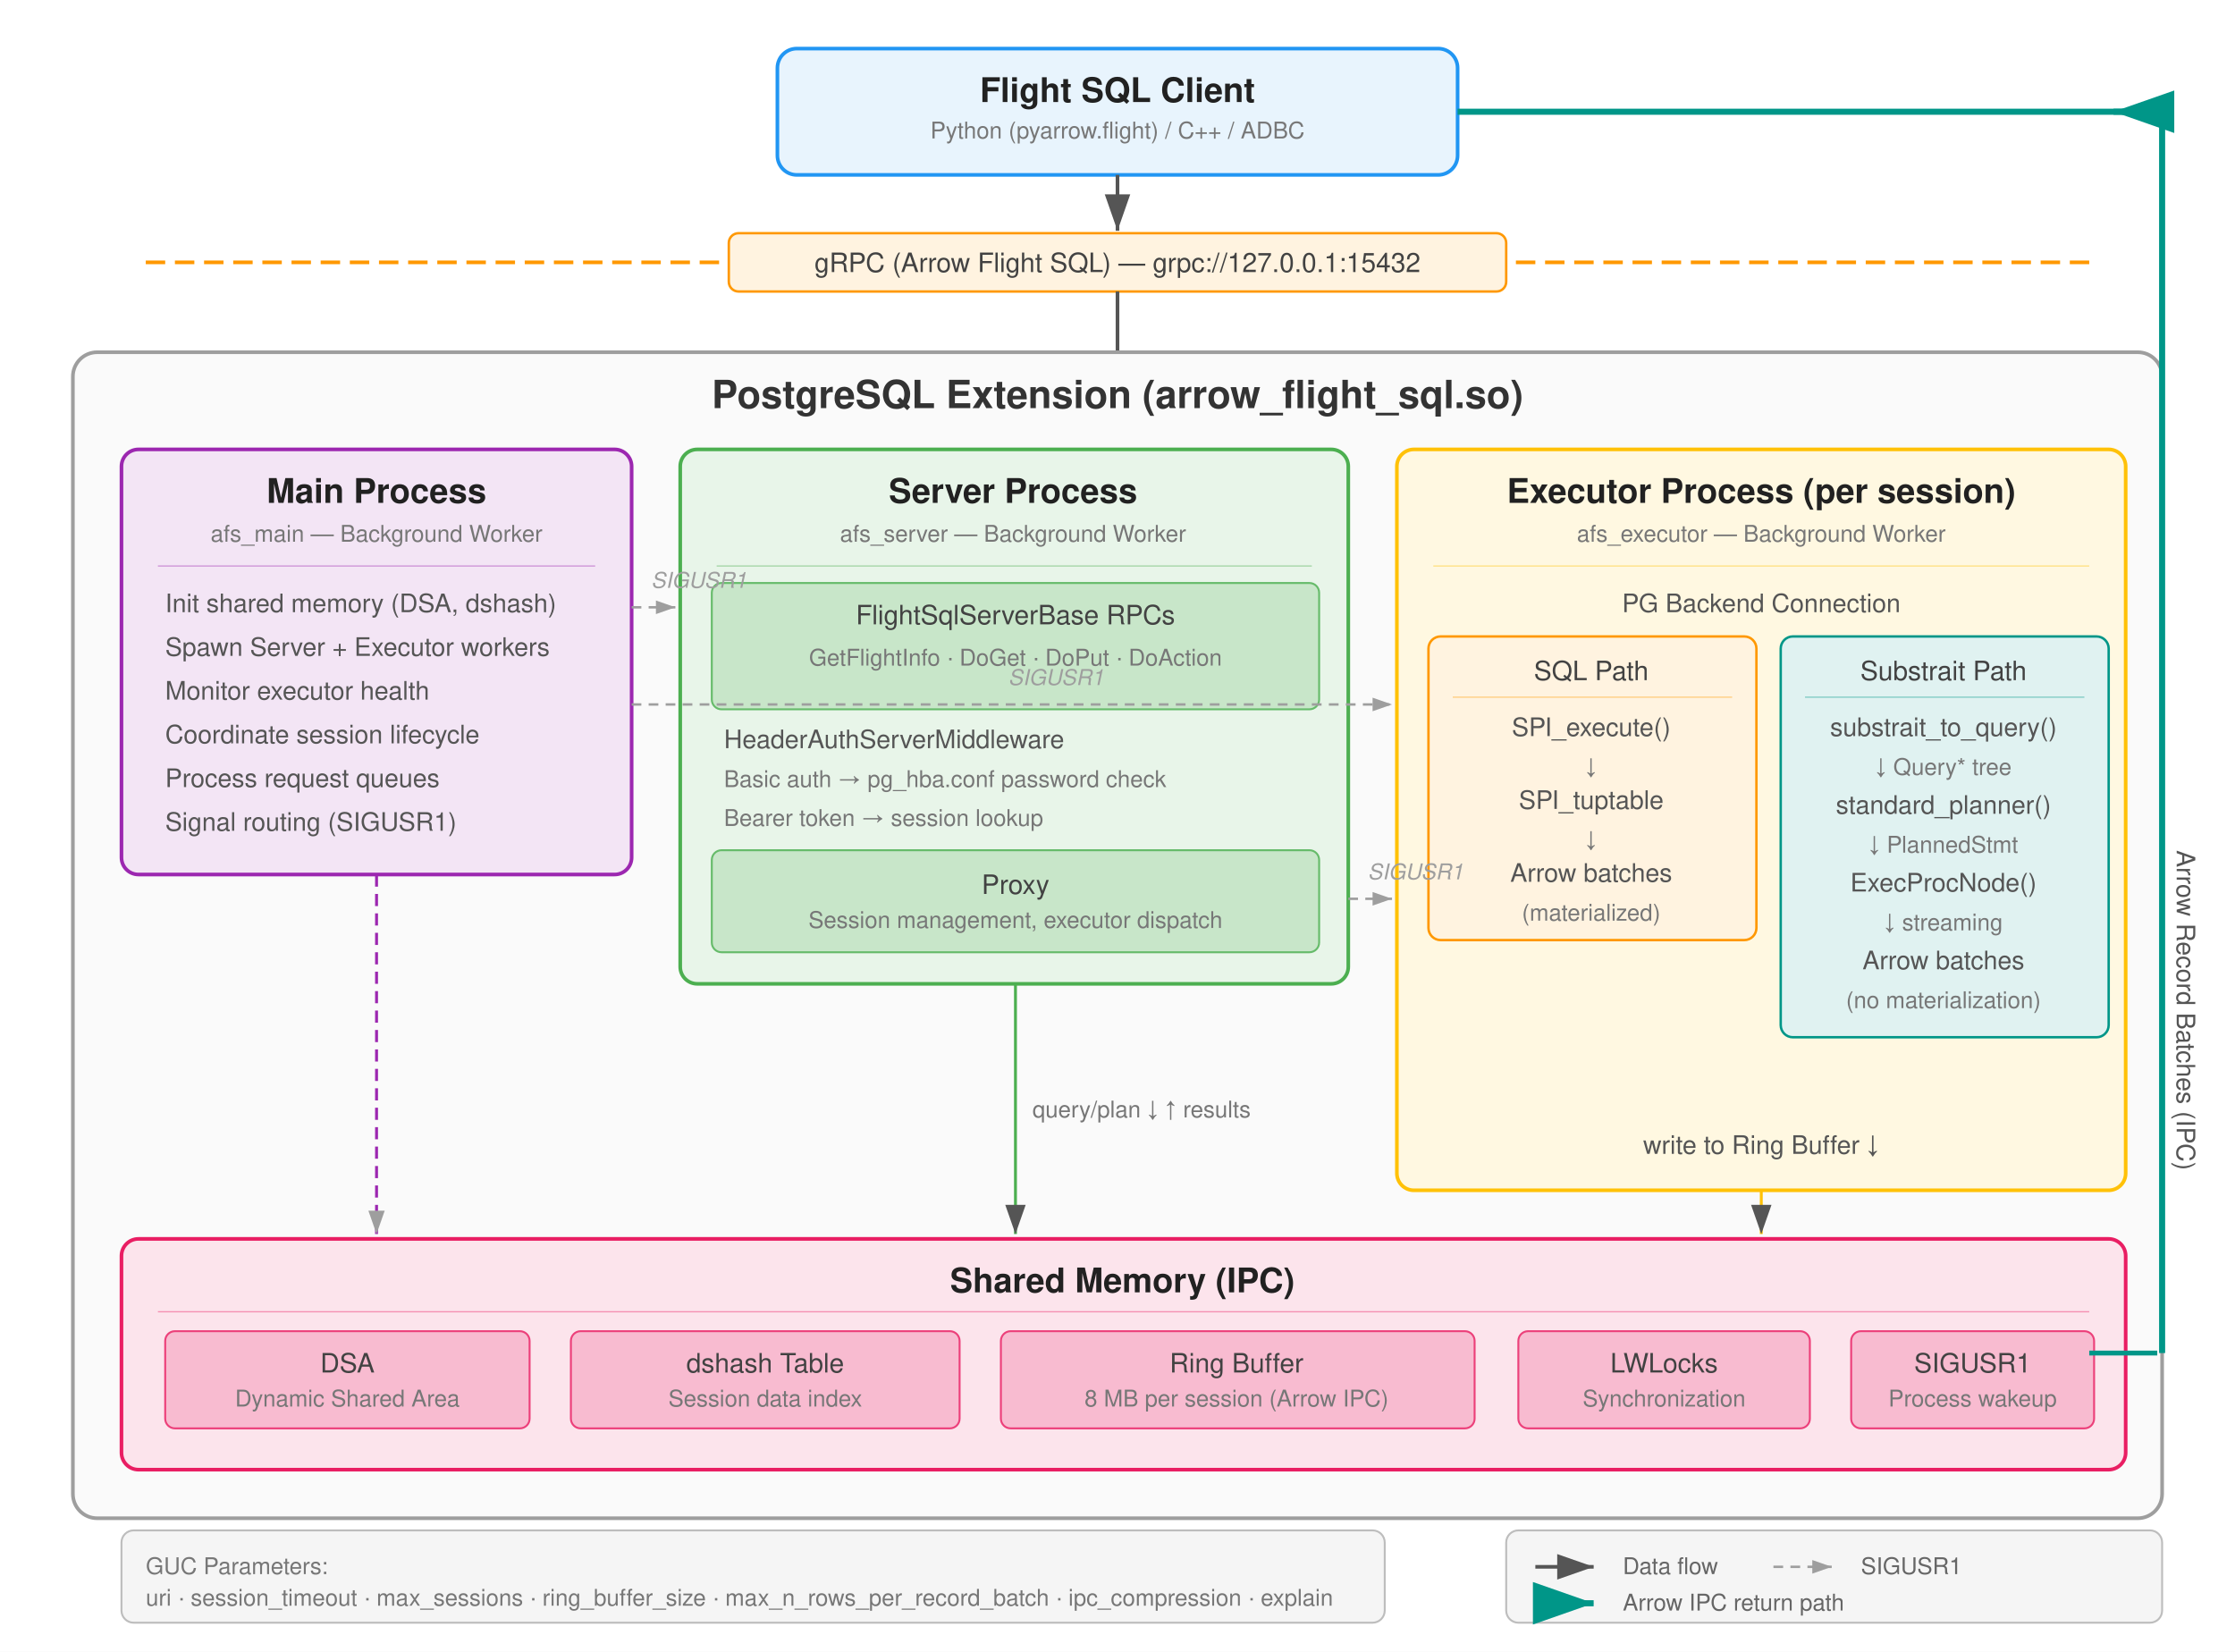
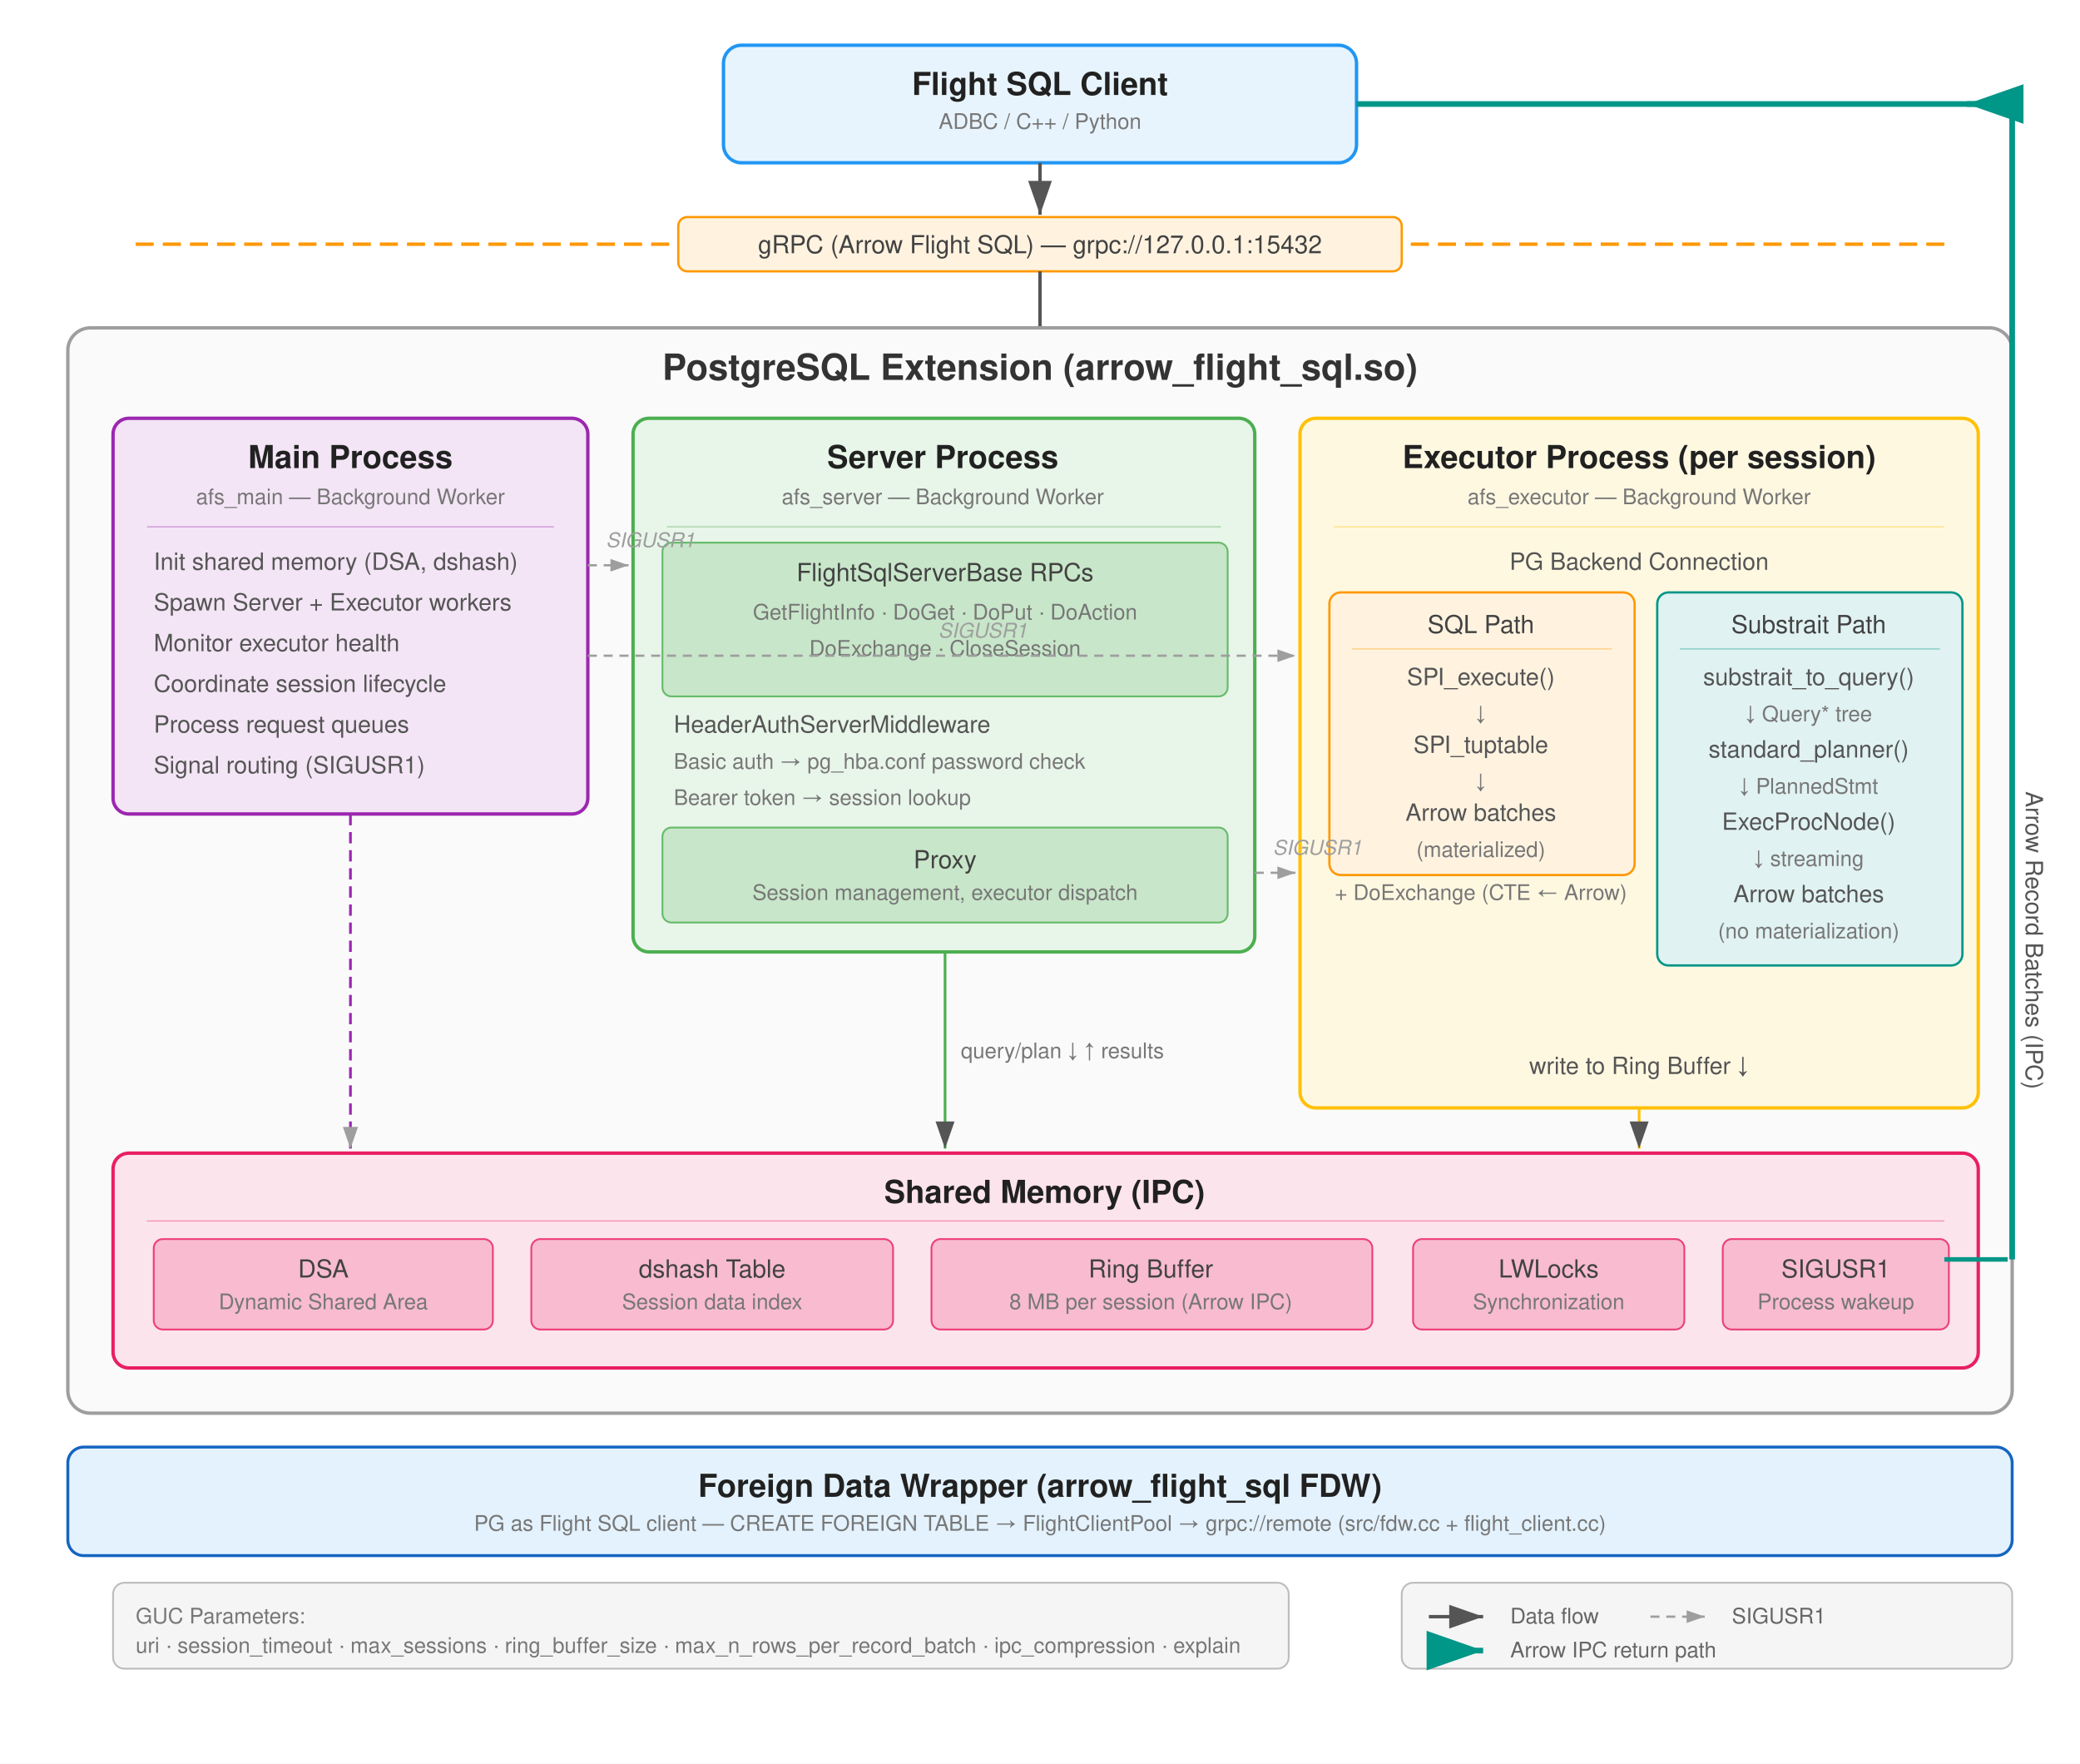
- <svg xmlns="http://www.w3.org/2000/svg" viewBox="0 0 920 680" width="920" height="680">
+ <svg xmlns="http://www.w3.org/2000/svg" viewBox="0 0 920 780" width="920" height="780">
  <defs>
    <marker id="arrow" viewBox="0 0 10 7" refX="10" refY="3.5" markerWidth="10" markerHeight="7" orient="auto-start-reverse">
      <polygon points="0 0, 10 3.5, 0 7" fill="#555" />
    </marker>
    <marker id="arrow-teal" viewBox="0 0 10 7" refX="10" refY="3.5" markerWidth="10" markerHeight="7" orient="auto-start-reverse">
      <polygon points="0 0, 10 3.5, 0 7" fill="#009688" />
    </marker>
    <marker id="arrow-signal" viewBox="0 0 10 7" refX="10" refY="3.5" markerWidth="8" markerHeight="6" orient="auto-start-reverse">
      <polygon points="0 0, 10 3.5, 0 7" fill="#9e9e9e" />
    </marker>
    <style>
      text { font-family: -apple-system, BlinkMacSystemFont, 'Segoe UI', Helvetica, Arial, sans-serif; }
      .title { font-size: 14px; font-weight: 600; fill: #212121; }
      .subtitle { font-size: 11px; font-weight: 500; fill: #424242; }
      .label { font-size: 10.5px; fill: #555; }
      .label-small { font-size: 9.5px; fill: #777; }
      .heading { font-size: 16px; font-weight: 700; fill: #333; }
      .signal-label { font-size: 9px; fill: #9e9e9e; font-style: italic; }
      .legend-text { font-size: 9.5px; fill: #666; }
    </style>
  </defs>
-   <rect width="920" height="680" fill="#ffffff" />
+   <rect width="920" height="780" fill="#ffffff" />
  <g id="client">
    <rect x="320" y="20" width="280" height="52" rx="8" fill="#e8f4fd" stroke="#2196F3" stroke-width="1.5" />
    <text x="460" y="42" text-anchor="middle" class="title" fill="#1565C0">Flight SQL Client</text>
-     <text x="460" y="57" text-anchor="middle" class="label-small" fill="#1976D2">Python (pyarrow.flight) / C++ / ADBC</text>
+     <text x="460" y="57" text-anchor="middle" class="label-small" fill="#1976D2">ADBC / C++ / Python</text>
  </g>
  <line x1="460" y1="72" x2="460" y2="95" stroke="#555" stroke-width="1.5" marker-end="url(#arrow)" />
  <g id="grpc-boundary">
    <line x1="60" y1="108" x2="860" y2="108" stroke="#FF9800" stroke-width="1.5" stroke-dasharray="8,4" />
    <rect x="300" y="96" width="320" height="24" rx="4" fill="#fff3e0" stroke="#FF9800" stroke-width="1" />
    <text x="460" y="112" text-anchor="middle" class="subtitle" fill="#E65100">gRPC (Arrow Flight SQL) — grpc://127.0.0.1:15432</text>
  </g>
  <line x1="460" y1="120" x2="460" y2="178" stroke="#555" stroke-width="1.5" marker-end="url(#arrow)" />
  <g id="extension-container">
    <rect x="30" y="145" width="860" height="480" rx="10" fill="#fafafa" stroke="#9e9e9e" stroke-width="1.5" />
    <text x="460" y="168" text-anchor="middle" class="heading">PostgreSQL Extension (arrow_flight_sql.so)</text>
  </g>
  <g id="main-process">
    <rect x="50" y="185" width="210" height="175" rx="7" fill="#f3e5f5" stroke="#9C27B0" stroke-width="1.5" />
    <text x="155" y="207" text-anchor="middle" class="title" fill="#6A1B9A">Main Process</text>
    <text x="155" y="223" text-anchor="middle" class="label-small" fill="#8E24AA">afs_main — Background Worker</text>
    <line x1="65" y1="233" x2="245" y2="233" stroke="#CE93D8" stroke-width="0.5" />
    <text x="68" y="252" class="label">Init shared memory (DSA, dshash)</text>
    <text x="68" y="270" class="label">Spawn Server + Executor workers</text>
    <text x="68" y="288" class="label">Monitor executor health</text>
    <text x="68" y="306" class="label">Coordinate session lifecycle</text>
    <text x="68" y="324" class="label">Process request queues</text>
    <text x="68" y="342" class="label">Signal routing (SIGUSR1)</text>
  </g>
  <g id="server-process">
-     <rect x="280" y="185" width="275" height="220" rx="7" fill="#e8f5e9" stroke="#4CAF50" stroke-width="1.5" />
+     <rect x="280" y="185" width="275" height="236" rx="7" fill="#e8f5e9" stroke="#4CAF50" stroke-width="1.5" />
    <text x="417" y="207" text-anchor="middle" class="title" fill="#2E7D32">Server Process</text>
    <text x="417" y="223" text-anchor="middle" class="label-small" fill="#388E3C">afs_server — Background Worker</text>
    <line x1="295" y1="233" x2="540" y2="233" stroke="#A5D6A7" stroke-width="0.5" />
-     <rect x="293" y="240" width="250" height="52" rx="4" fill="#c8e6c9" stroke="#66BB6A" stroke-width="0.8" />
+     <rect x="293" y="240" width="250" height="68" rx="4" fill="#c8e6c9" stroke="#66BB6A" stroke-width="0.8" />
    <text x="418" y="257" text-anchor="middle" class="subtitle" fill="#2E7D32">FlightSqlServerBase RPCs</text>
    <text x="418" y="274" text-anchor="middle" class="label-small">GetFlightInfo · DoGet · DoPut · DoAction</text>
-     <text x="298" y="308" class="label">HeaderAuthServerMiddleware</text>
-     <text x="298" y="324" class="label-small">Basic auth → pg_hba.conf password check</text>
-     <text x="298" y="340" class="label-small">Bearer token → session lookup</text>
-     <rect x="293" y="350" width="250" height="42" rx="4" fill="#c8e6c9" stroke="#66BB6A" stroke-width="0.8" />
-     <text x="418" y="368" text-anchor="middle" class="subtitle" fill="#2E7D32">Proxy</text>
-     <text x="418" y="382" text-anchor="middle" class="label-small">Session management, executor dispatch</text>
+     <text x="418" y="290" text-anchor="middle" class="label-small">DoExchange · CloseSession</text>
+     <text x="298" y="324" class="label">HeaderAuthServerMiddleware</text>
+     <text x="298" y="340" class="label-small">Basic auth → pg_hba.conf password check</text>
+     <text x="298" y="356" class="label-small">Bearer token → session lookup</text>
+     <rect x="293" y="366" width="250" height="42" rx="4" fill="#c8e6c9" stroke="#66BB6A" stroke-width="0.8" />
+     <text x="418" y="384" text-anchor="middle" class="subtitle" fill="#2E7D32">Proxy</text>
+     <text x="418" y="398" text-anchor="middle" class="label-small">Session management, executor dispatch</text>
  </g>
  <g id="executor-process">
    <rect x="575" y="185" width="300" height="305" rx="7" fill="#fff8e1" stroke="#FFC107" stroke-width="1.5" />
    <text x="725" y="207" text-anchor="middle" class="title" fill="#F57F17">Executor Process (per session)</text>
    <text x="725" y="223" text-anchor="middle" class="label-small" fill="#F9A825">afs_executor — Background Worker</text>
    <line x1="590" y1="233" x2="860" y2="233" stroke="#FFE082" stroke-width="0.5" />
    <text x="725" y="252" text-anchor="middle" class="label">PG Backend Connection</text>
    <rect x="588" y="262" width="135" height="125" rx="5" fill="#fff3e0" stroke="#FF9800" stroke-width="1" />
    <text x="655" y="280" text-anchor="middle" class="subtitle" fill="#E65100">SQL Path</text>
    <line x1="598" y1="287" x2="713" y2="287" stroke="#FFCC80" stroke-width="0.5" />
    <text x="655" y="303" text-anchor="middle" class="label">SPI_execute()</text>
    <text x="655" y="319" text-anchor="middle" class="label-small">↓</text>
    <text x="655" y="333" text-anchor="middle" class="label">SPI_tuptable</text>
    <text x="655" y="349" text-anchor="middle" class="label-small">↓</text>
    <text x="655" y="363" text-anchor="middle" class="label">Arrow batches</text>
    <text x="655" y="379" text-anchor="middle" class="label-small">(materialized)</text>
+     <text x="655" y="398" text-anchor="middle" class="label-small" fill="#E65100">+ DoExchange (CTE ← Arrow)</text>
    <rect x="733" y="262" width="135" height="165" rx="5" fill="#e0f2f1" stroke="#009688" stroke-width="1" />
    <text x="800" y="280" text-anchor="middle" class="subtitle" fill="#00695C">Substrait Path</text>
    <line x1="743" y1="287" x2="858" y2="287" stroke="#80CBC4" stroke-width="0.5" />
    <text x="800" y="303" text-anchor="middle" class="label">substrait_to_query()</text>
    <text x="800" y="319" text-anchor="middle" class="label-small">↓ Query* tree</text>
    <text x="800" y="335" text-anchor="middle" class="label">standard_planner()</text>
    <text x="800" y="351" text-anchor="middle" class="label-small">↓ PlannedStmt</text>
    <text x="800" y="367" text-anchor="middle" class="label">ExecProcNode()</text>
    <text x="800" y="383" text-anchor="middle" class="label-small">↓ streaming</text>
    <text x="800" y="399" text-anchor="middle" class="label">Arrow batches</text>
    <text x="800" y="415" text-anchor="middle" class="label-small">(no materialization)</text>
    <text x="725" y="475" text-anchor="middle" class="label">write to Ring Buffer ↓</text>
  </g>
  <g id="shared-memory">
    <rect x="50" y="510" width="825" height="95" rx="7" fill="#fce4ec" stroke="#E91E63" stroke-width="1.5" />
    <text x="462" y="532" text-anchor="middle" class="title" fill="#AD1457">Shared Memory (IPC)</text>
    <line x1="65" y1="540" x2="860" y2="540" stroke="#F48FB1" stroke-width="0.5" />
    <rect x="68" y="548" width="150" height="40" rx="4" fill="#f8bbd0" stroke="#EC407A" stroke-width="0.8" />
    <text x="143" y="565" text-anchor="middle" class="subtitle" fill="#AD1457">DSA</text>
    <text x="143" y="579" text-anchor="middle" class="label-small">Dynamic Shared Area</text>
    <rect x="235" y="548" width="160" height="40" rx="4" fill="#f8bbd0" stroke="#EC407A" stroke-width="0.8" />
    <text x="315" y="565" text-anchor="middle" class="subtitle" fill="#AD1457">dshash Table</text>
    <text x="315" y="579" text-anchor="middle" class="label-small">Session data index</text>
    <rect x="412" y="548" width="195" height="40" rx="4" fill="#f8bbd0" stroke="#EC407A" stroke-width="0.8" />
    <text x="509" y="565" text-anchor="middle" class="subtitle" fill="#AD1457">Ring Buffer</text>
    <text x="509" y="579" text-anchor="middle" class="label-small">8 MB per session (Arrow IPC)</text>
    <rect x="625" y="548" width="120" height="40" rx="4" fill="#f8bbd0" stroke="#EC407A" stroke-width="0.8" />
    <text x="685" y="565" text-anchor="middle" class="subtitle" fill="#AD1457">LWLocks</text>
    <text x="685" y="579" text-anchor="middle" class="label-small">Synchronization</text>
    <rect x="762" y="548" width="100" height="40" rx="4" fill="#f8bbd0" stroke="#EC407A" stroke-width="0.8" />
    <text x="812" y="565" text-anchor="middle" class="subtitle" fill="#AD1457">SIGUSR1</text>
    <text x="812" y="579" text-anchor="middle" class="label-small">Process wakeup</text>
  </g>
  <line x1="155" y1="360" x2="155" y2="508" stroke="#9C27B0" stroke-width="1.2" stroke-dasharray="5,3" marker-end="url(#arrow-signal)" />
-   <line x1="418" y1="405" x2="418" y2="508" stroke="#4CAF50" stroke-width="1.2" marker-end="url(#arrow)" />
-   <text x="425" y="460" class="label-small" fill="#388E3C">query/plan ↓  ↑ results</text>
+   <line x1="418" y1="421" x2="418" y2="508" stroke="#4CAF50" stroke-width="1.2" marker-end="url(#arrow)" />
+   <text x="425" y="468" class="label-small" fill="#388E3C">query/plan ↓  ↑ results</text>
  <line x1="725" y1="490" x2="725" y2="508" stroke="#FFC107" stroke-width="1.2" marker-end="url(#arrow)" />
  <line x1="260" y1="250" x2="278" y2="250" stroke="#9e9e9e" stroke-width="1" stroke-dasharray="4,3" marker-end="url(#arrow-signal)" />
  <text x="268" y="242" class="signal-label">SIGUSR1</text>
  <line x1="260" y1="290" x2="573" y2="290" stroke="#9e9e9e" stroke-width="1" stroke-dasharray="4,3" marker-end="url(#arrow-signal)" />
  <text x="415" y="282" class="signal-label">SIGUSR1</text>
-   <line x1="555" y1="370" x2="573" y2="370" stroke="#9e9e9e" stroke-width="1" stroke-dasharray="4,3" marker-end="url(#arrow-signal)" />
-   <text x="563" y="362" class="signal-label">SIGUSR1</text>
+   <line x1="555" y1="386" x2="573" y2="386" stroke="#9e9e9e" stroke-width="1" stroke-dasharray="4,3" marker-end="url(#arrow-signal)" />
+   <text x="563" y="378" class="signal-label">SIGUSR1</text>
  <g id="return-path">
    <path d="M 890 557 L 890 200 L 890 107 L 890 46 L 870 46" fill="none" stroke="#009688" stroke-width="2.5" marker-end="url(#arrow-teal)" />
    <text x="896" y="350" text-anchor="start" class="label" fill="#00695C" transform="rotate(90, 896, 350)">Arrow Record Batches (IPC)</text>
    <line x1="860" y1="557" x2="888" y2="557" stroke="#009688" stroke-width="2" />
    <line x1="600" y1="46" x2="888" y2="46" stroke="#009688" stroke-width="2.5" />
  </g>
+   <g id="fdw">
+     <rect x="30" y="640" width="860" height="48" rx="7" fill="#e3f2fd" stroke="#1565C0" stroke-width="1.3" />
+     <text x="460" y="662" text-anchor="middle" class="title" fill="#1565C0">Foreign Data Wrapper (arrow_flight_sql FDW)</text>
+     <text x="460" y="677" text-anchor="middle" class="label-small" fill="#1976D2">PG as Flight SQL client — CREATE FOREIGN TABLE → FlightClientPool → grpc://remote  (src/fdw.cc + flight_client.cc)</text>
+   </g>
  <g id="config-note">
-     <rect x="50" y="630" width="520" height="38" rx="5" fill="#f5f5f5" stroke="#bdbdbd" stroke-width="0.8" />
-     <text x="60" y="648" class="label-small" fill="#616161">GUC Parameters:</text>
-     <text x="60" y="661" class="label-small" fill="#888">uri · session_timeout · max_sessions · ring_buffer_size · max_n_rows_per_record_batch · ipc_compression · explain</text>
+     <rect x="50" y="700" width="520" height="38" rx="5" fill="#f5f5f5" stroke="#bdbdbd" stroke-width="0.8" />
+     <text x="60" y="718" class="label-small" fill="#616161">GUC Parameters:</text>
+     <text x="60" y="731" class="label-small" fill="#888">uri · session_timeout · max_sessions · ring_buffer_size · max_n_rows_per_record_batch · ipc_compression · explain</text>
  </g>
  <g id="legend">
-     <rect x="620" y="630" width="270" height="38" rx="5" fill="#f5f5f5" stroke="#bdbdbd" stroke-width="0.8" />
-     <line x1="632" y1="645" x2="656" y2="645" stroke="#555" stroke-width="1.5" marker-end="url(#arrow)" />
-     <text x="668" y="648" class="legend-text">Data flow</text>
-     <line x1="730" y1="645" x2="754" y2="645" stroke="#9e9e9e" stroke-width="1" stroke-dasharray="4,3" marker-end="url(#arrow-signal)" />
-     <text x="766" y="648" class="legend-text">SIGUSR1</text>
-     <line x1="632" y1="660" x2="656" y2="660" stroke="#009688" stroke-width="2.5" marker-end="url(#arrow-teal)" />
-     <text x="668" y="663" class="legend-text">Arrow IPC return path</text>
+     <rect x="620" y="700" width="270" height="38" rx="5" fill="#f5f5f5" stroke="#bdbdbd" stroke-width="0.8" />
+     <line x1="632" y1="715" x2="656" y2="715" stroke="#555" stroke-width="1.5" marker-end="url(#arrow)" />
+     <text x="668" y="718" class="legend-text">Data flow</text>
+     <line x1="730" y1="715" x2="754" y2="715" stroke="#9e9e9e" stroke-width="1" stroke-dasharray="4,3" marker-end="url(#arrow-signal)" />
+     <text x="766" y="718" class="legend-text">SIGUSR1</text>
+     <line x1="632" y1="730" x2="656" y2="730" stroke="#009688" stroke-width="2.5" marker-end="url(#arrow-teal)" />
+     <text x="668" y="733" class="legend-text">Arrow IPC return path</text>
  </g>
</svg>
